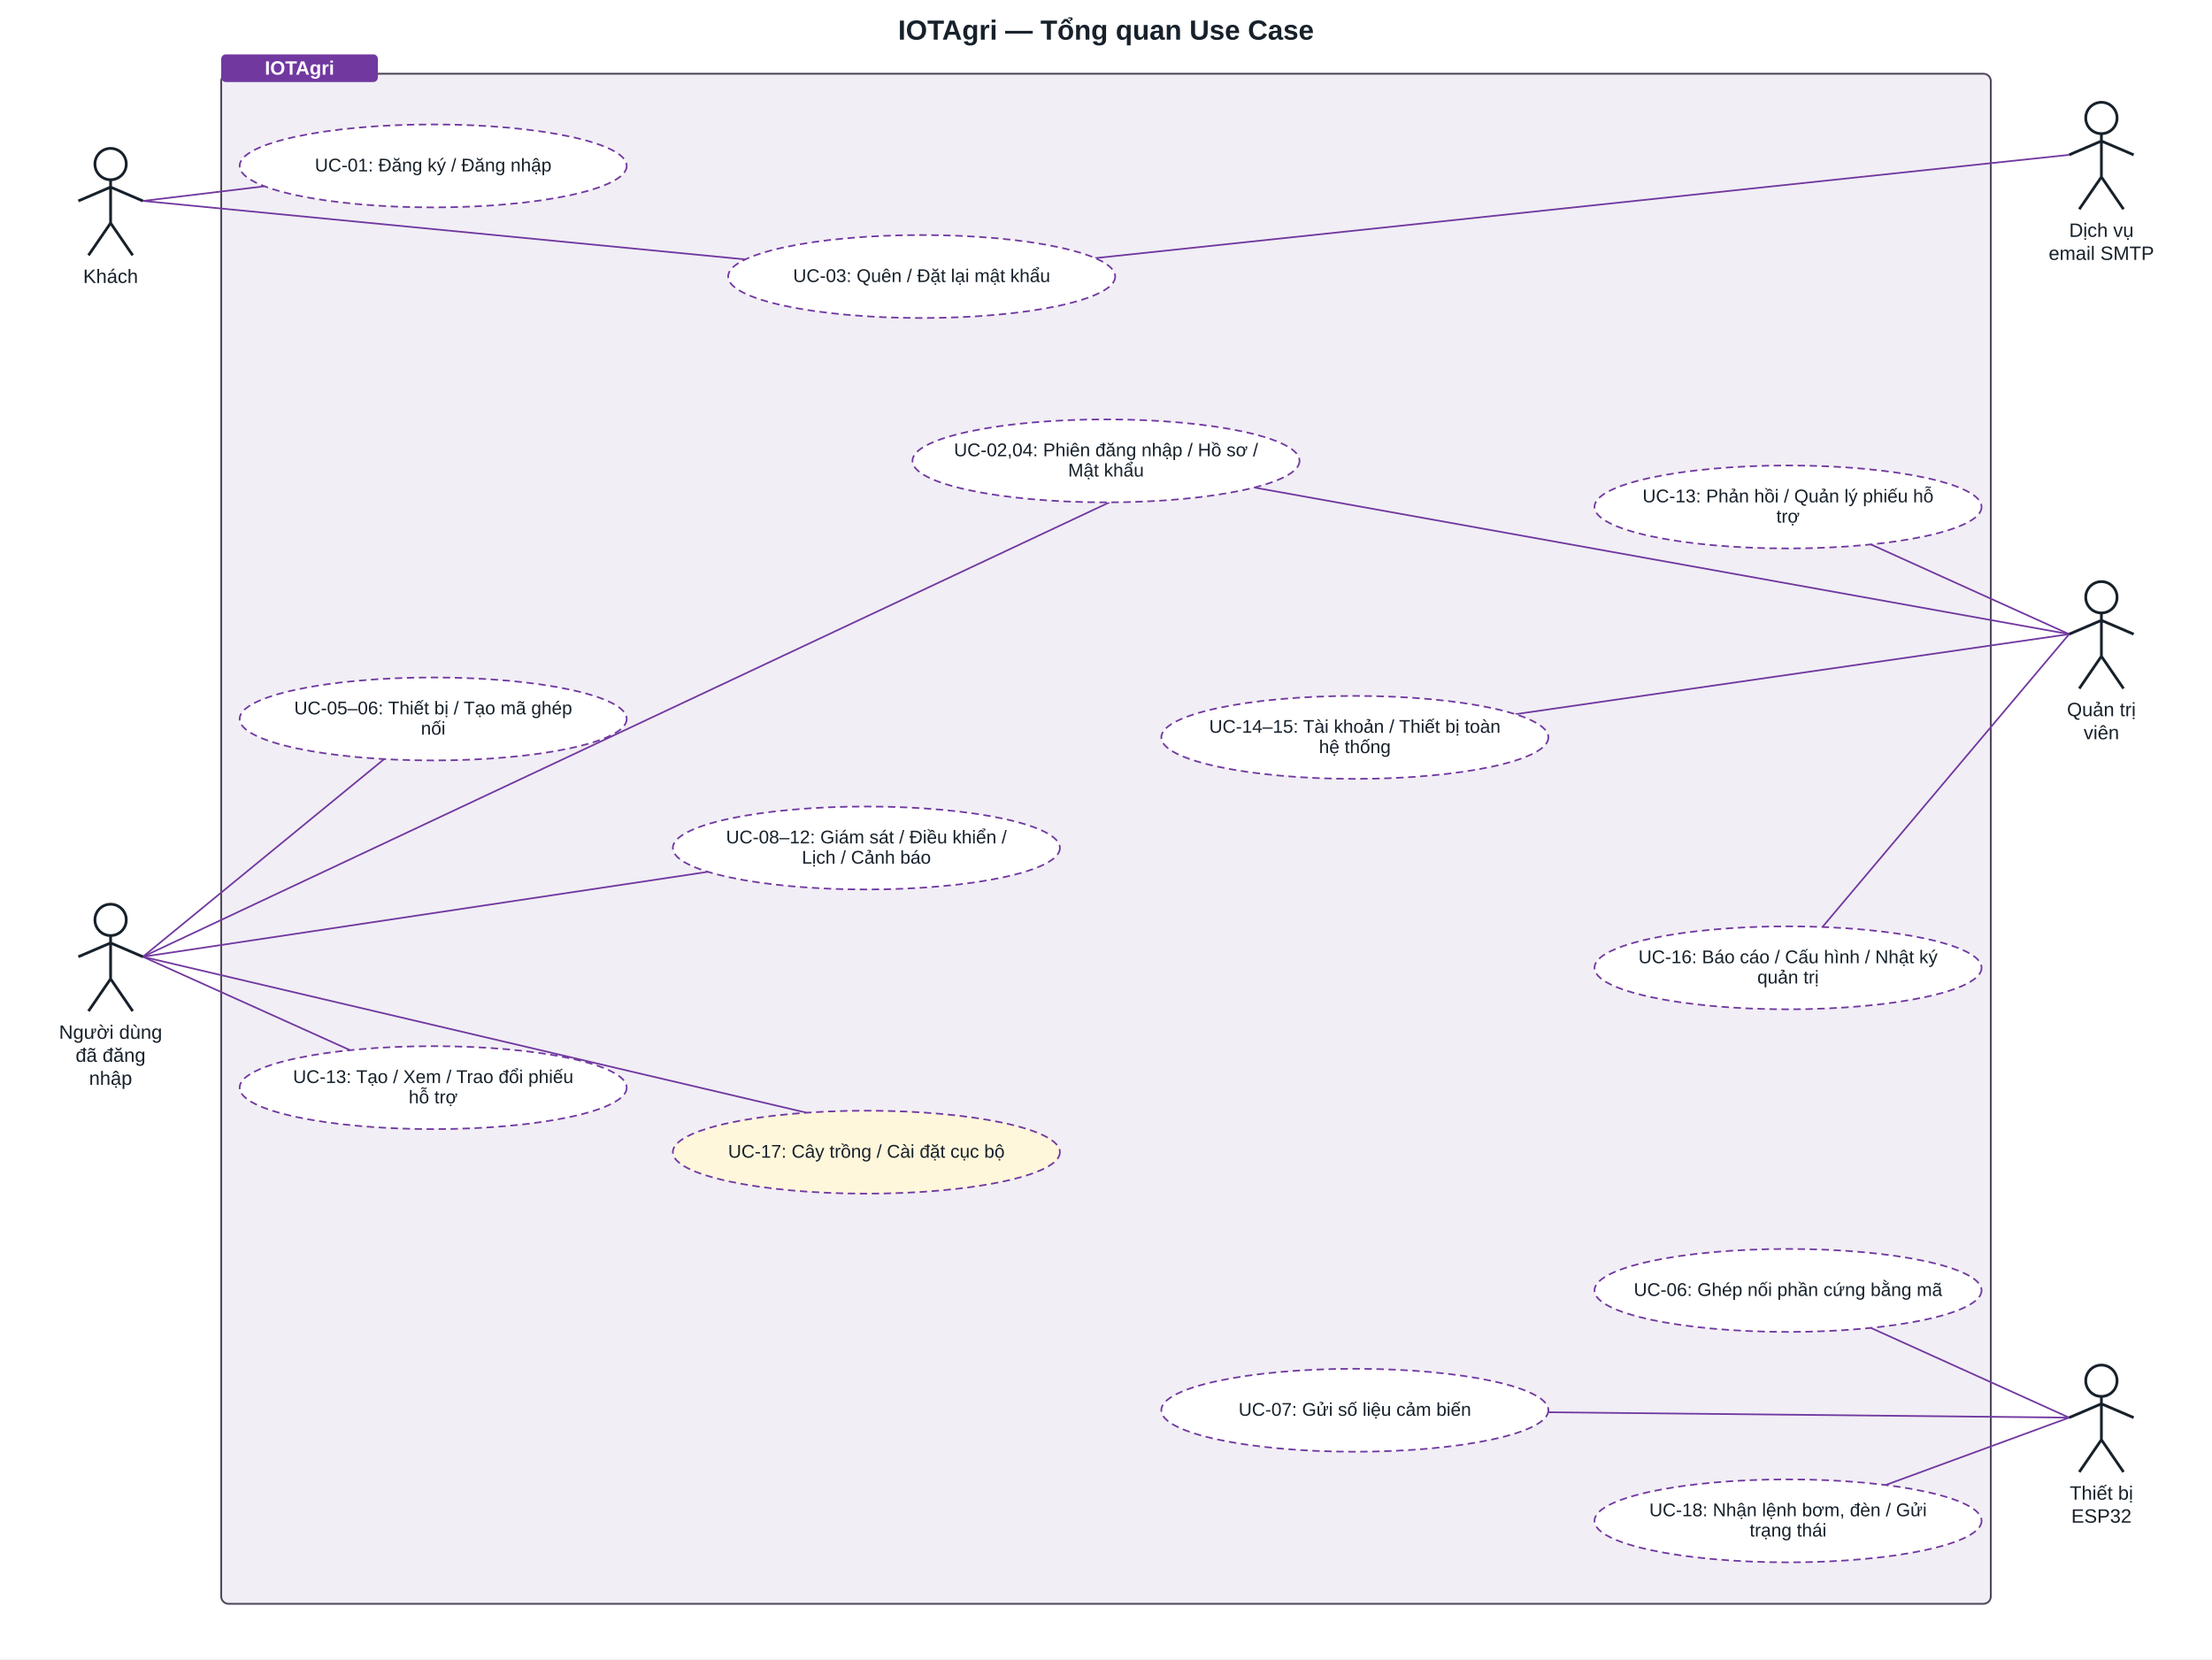
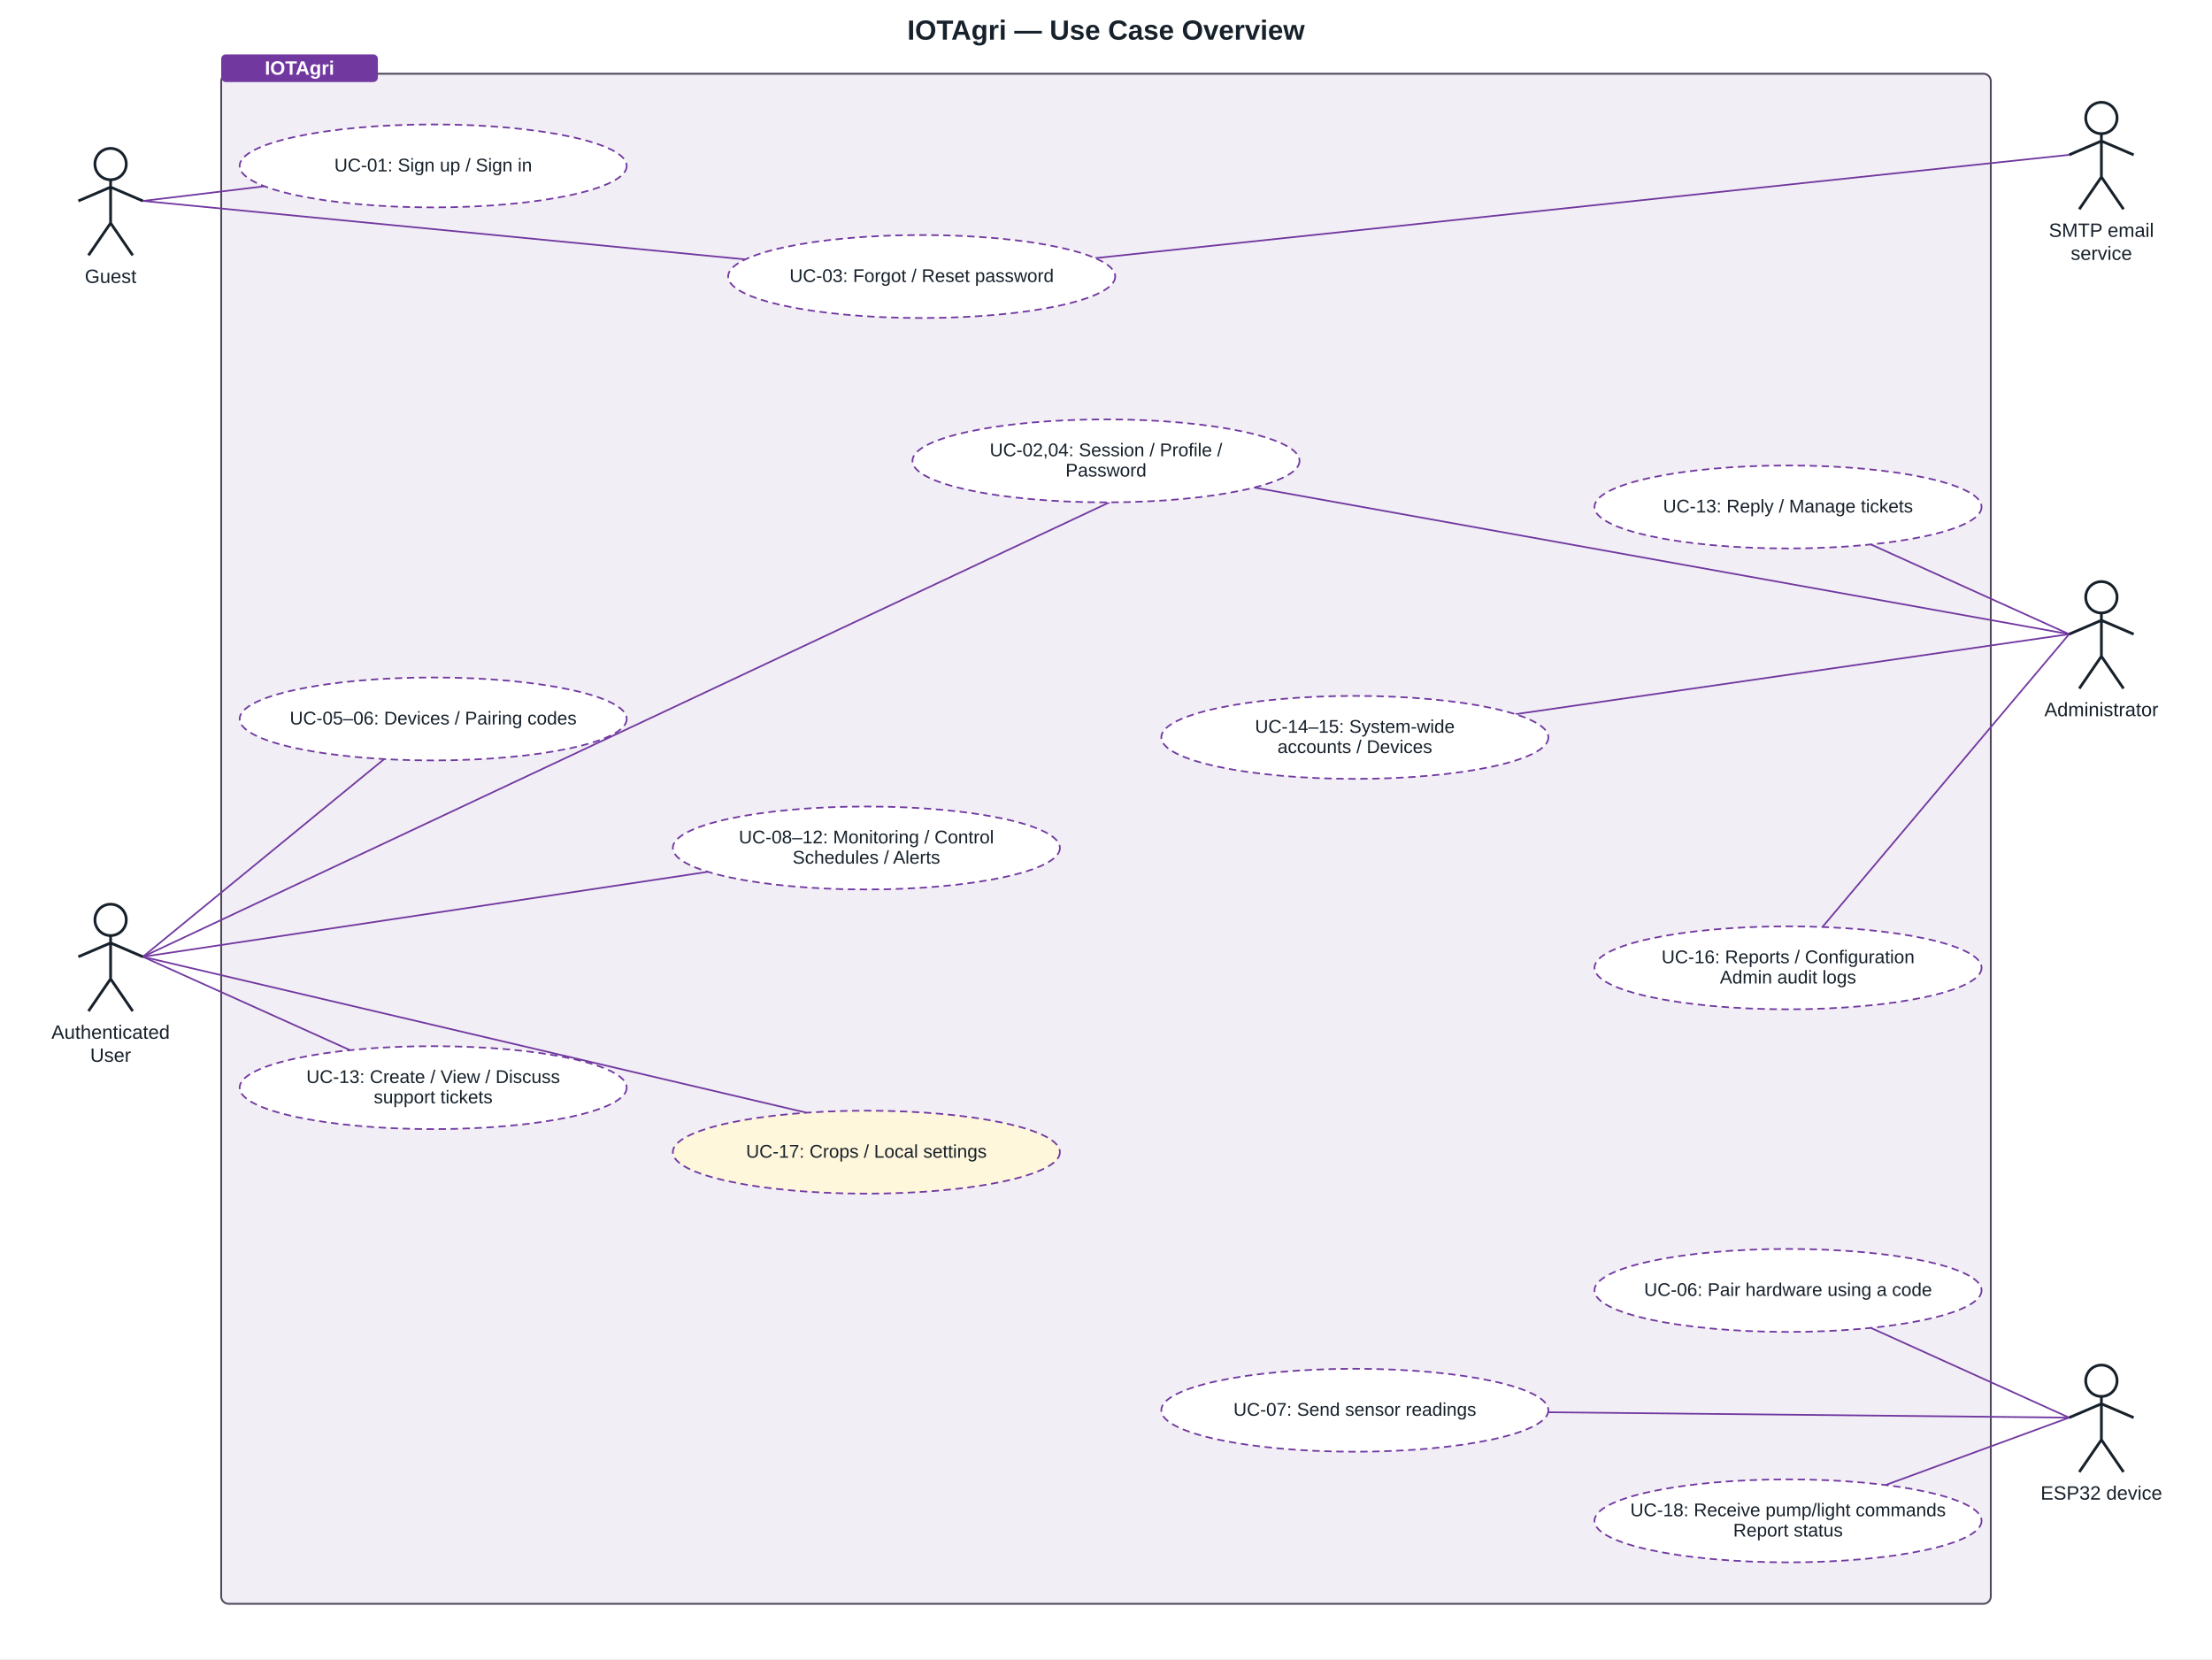
<svg xmlns="http://www.w3.org/2000/svg" width="2400" height="1800" viewBox="0 0 2400 1800" role="img" aria-labelledby="title desc">
  <rect width="100%" height="100%" fill="white" />
  <g font-family="Arial, sans-serif" fill="#17212b">
-     <text x="1200" y="43" text-anchor="middle" font-size="30" font-weight="bold">IOTAgri — Tổng quan Use Case</text>
+     <text x="1200" y="43" text-anchor="middle" font-size="30" font-weight="bold">IOTAgri — Use Case Overview</text>
    <rect data-system="IOTAgri" x="240" y="80" width="1920" height="1660" rx="8" fill="#f1eef5" stroke="#51485c" stroke-width="2" />
    <rect x="240" y="59" width="170" height="30" rx="5" fill="#7138a0" />
    <g fill="white">
      <text x="325" y="81" text-anchor="middle" font-size="21" font-weight="bold">IOTAgri</text>
    </g>
    <line data-actor="Guest" data-usecase="GuestUC1" x1="155" y1="218" x2="287.01" y2="202.08" stroke="#7138a0" stroke-width="1.8" />
    <line data-actor="Guest" data-usecase="GuestUC2" x1="155" y1="218" x2="808.70" y2="281.44" stroke="#7138a0" stroke-width="1.8" />
    <line data-actor="User" data-usecase="UserUC1" x1="155" y1="1038" x2="1203.67" y2="544.99" stroke="#7138a0" stroke-width="1.8" />
    <line data-actor="User" data-usecase="UserUC2" x1="155" y1="1038" x2="416.85" y2="823.53" stroke="#7138a0" stroke-width="1.8" />
    <line data-actor="User" data-usecase="UserUC3" x1="155" y1="1038" x2="768.08" y2="945.84" stroke="#7138a0" stroke-width="1.8" />
    <line data-actor="User" data-usecase="UserUC4" x1="155" y1="1038" x2="379.84" y2="1139.36" stroke="#7138a0" stroke-width="1.8" />
    <line data-actor="User" data-usecase="UserUC5" x1="155" y1="1038" x2="875.11" y2="1207.20" stroke="#7138a0" stroke-width="1.8" />
    <line data-actor="Admin" data-usecase="UserUC1" x1="2245" y1="688" x2="1360.83" y2="528.93" stroke="#7138a0" stroke-width="1.8" />
    <line data-actor="Admin" data-usecase="AdminUC2" x1="2245" y1="688" x2="2029.89" y2="590.67" stroke="#7138a0" stroke-width="1.8" />
    <line data-actor="Admin" data-usecase="AdminUC3" x1="2245" y1="688" x2="1644.11" y2="774.84" stroke="#7138a0" stroke-width="1.8" />
    <line data-actor="Admin" data-usecase="AdminUC4" x1="2245" y1="688" x2="1977.31" y2="1005.72" stroke="#7138a0" stroke-width="1.8" />
    <line data-actor="ESP" data-usecase="ESPUC1" x1="2245" y1="1538" x2="2029.89" y2="1440.67" stroke="#7138a0" stroke-width="1.8" />
    <line data-actor="ESP" data-usecase="ESPUC2" x1="2245" y1="1538" x2="1679.76" y2="1532.17" stroke="#7138a0" stroke-width="1.8" />
    <line data-actor="ESP" data-usecase="ESPUC3" x1="2245" y1="1538" x2="2045.84" y2="1611.13" stroke="#7138a0" stroke-width="1.8" />
    <line data-actor="SMTP" data-usecase="GuestUC2" x1="2245" y1="168" x2="1188.22" y2="280.04" stroke="#7138a0" stroke-width="1.8" />
    <g data-usecase="GuestUC1">
      <ellipse cx="470" cy="180" rx="210" ry="45" fill="#FFFFFF" stroke="#7138a0" stroke-width="1.8" stroke-dasharray="8 5" />
-       <text x="470" y="186.0" text-anchor="middle" font-size="20" font-weight="normal">UC-01: Đăng ký / Đăng nhập</text>
+       <text x="470" y="186.0" text-anchor="middle" font-size="20" font-weight="normal">UC-01: Sign up / Sign in</text>
    </g>
    <g data-usecase="GuestUC2">
      <ellipse cx="1000" cy="300" rx="210" ry="45" fill="#FFFFFF" stroke="#7138a0" stroke-width="1.8" stroke-dasharray="8 5" />
-       <text x="1000" y="306.0" text-anchor="middle" font-size="20" font-weight="normal">UC-03: Quên / Đặt lại mật khẩu</text>
+       <text x="1000" y="306.0" text-anchor="middle" font-size="20" font-weight="normal">UC-03: Forgot / Reset password</text>
    </g>
    <g data-usecase="UserUC1">
      <ellipse cx="1200" cy="500" rx="210" ry="45" fill="#FFFFFF" stroke="#7138a0" stroke-width="1.8" stroke-dasharray="8 5" />
-       <text x="1200" y="495.0" text-anchor="middle" font-size="20" font-weight="normal">UC-02,04: Phiên đăng nhập / Hồ sơ /</text>
-       <text x="1200" y="517.0" text-anchor="middle" font-size="20" font-weight="normal">Mật khẩu</text>
+       <text x="1200" y="495.0" text-anchor="middle" font-size="20" font-weight="normal">UC-02,04: Session / Profile /</text>
+       <text x="1200" y="517.0" text-anchor="middle" font-size="20" font-weight="normal">Password</text>
    </g>
    <g data-usecase="UserUC2">
      <ellipse cx="470" cy="780" rx="210" ry="45" fill="#FFFFFF" stroke="#7138a0" stroke-width="1.8" stroke-dasharray="8 5" />
-       <text x="470" y="775.0" text-anchor="middle" font-size="20" font-weight="normal">UC-05–06: Thiết bị / Tạo mã ghép</text>
-       <text x="470" y="797.0" text-anchor="middle" font-size="20" font-weight="normal">nối</text>
+       <text x="470" y="786.0" text-anchor="middle" font-size="20" font-weight="normal">UC-05–06: Devices / Pairing codes</text>
    </g>
    <g data-usecase="UserUC3">
      <ellipse cx="940" cy="920" rx="210" ry="45" fill="#FFFFFF" stroke="#7138a0" stroke-width="1.8" stroke-dasharray="8 5" />
-       <text x="940" y="915.0" text-anchor="middle" font-size="20" font-weight="normal">UC-08–12: Giám sát / Điều khiển /</text>
-       <text x="940" y="937.0" text-anchor="middle" font-size="20" font-weight="normal">Lịch / Cảnh báo</text>
+       <text x="940" y="915.0" text-anchor="middle" font-size="20" font-weight="normal">UC-08–12: Monitoring / Control</text>
+       <text x="940" y="937.0" text-anchor="middle" font-size="20" font-weight="normal">Schedules / Alerts</text>
    </g>
    <g data-usecase="UserUC4">
      <ellipse cx="470" cy="1180" rx="210" ry="45" fill="#FFFFFF" stroke="#7138a0" stroke-width="1.8" stroke-dasharray="8 5" />
-       <text x="470" y="1175.0" text-anchor="middle" font-size="20" font-weight="normal">UC-13: Tạo / Xem / Trao đổi phiếu</text>
-       <text x="470" y="1197.0" text-anchor="middle" font-size="20" font-weight="normal">hỗ trợ</text>
+       <text x="470" y="1175.0" text-anchor="middle" font-size="20" font-weight="normal">UC-13: Create / View / Discuss</text>
+       <text x="470" y="1197.0" text-anchor="middle" font-size="20" font-weight="normal">support tickets</text>
    </g>
    <g data-usecase="UserUC5">
      <ellipse cx="940" cy="1250" rx="210" ry="45" fill="#FFF7DB" stroke="#7138a0" stroke-width="1.8" stroke-dasharray="8 5" />
-       <text x="940" y="1256.0" text-anchor="middle" font-size="20" font-weight="normal">UC-17: Cây trồng / Cài đặt cục bộ</text>
+       <text x="940" y="1256.0" text-anchor="middle" font-size="20" font-weight="normal">UC-17: Crops / Local settings</text>
    </g>
    <g data-usecase="AdminUC2">
      <ellipse cx="1940" cy="550" rx="210" ry="45" fill="#FFFFFF" stroke="#7138a0" stroke-width="1.8" stroke-dasharray="8 5" />
-       <text x="1940" y="545.0" text-anchor="middle" font-size="20" font-weight="normal">UC-13: Phản hồi / Quản lý phiếu hỗ</text>
-       <text x="1940" y="567.0" text-anchor="middle" font-size="20" font-weight="normal">trợ</text>
+       <text x="1940" y="556.0" text-anchor="middle" font-size="20" font-weight="normal">UC-13: Reply / Manage tickets</text>
    </g>
    <g data-usecase="AdminUC3">
      <ellipse cx="1470" cy="800" rx="210" ry="45" fill="#FFFFFF" stroke="#7138a0" stroke-width="1.8" stroke-dasharray="8 5" />
-       <text x="1470" y="795.0" text-anchor="middle" font-size="20" font-weight="normal">UC-14–15: Tài khoản / Thiết bị toàn</text>
-       <text x="1470" y="817.0" text-anchor="middle" font-size="20" font-weight="normal">hệ thống</text>
+       <text x="1470" y="795.0" text-anchor="middle" font-size="20" font-weight="normal">UC-14–15: System-wide</text>
+       <text x="1470" y="817.0" text-anchor="middle" font-size="20" font-weight="normal">accounts / Devices</text>
    </g>
    <g data-usecase="AdminUC4">
      <ellipse cx="1940" cy="1050" rx="210" ry="45" fill="#FFFFFF" stroke="#7138a0" stroke-width="1.8" stroke-dasharray="8 5" />
-       <text x="1940" y="1045.0" text-anchor="middle" font-size="20" font-weight="normal">UC-16: Báo cáo / Cấu hình / Nhật ký</text>
-       <text x="1940" y="1067.0" text-anchor="middle" font-size="20" font-weight="normal">quản trị</text>
+       <text x="1940" y="1045.0" text-anchor="middle" font-size="20" font-weight="normal">UC-16: Reports / Configuration</text>
+       <text x="1940" y="1067.0" text-anchor="middle" font-size="20" font-weight="normal">Admin audit logs</text>
    </g>
    <g data-usecase="ESPUC1">
      <ellipse cx="1940" cy="1400" rx="210" ry="45" fill="#FFFFFF" stroke="#7138a0" stroke-width="1.8" stroke-dasharray="8 5" />
-       <text x="1940" y="1406.0" text-anchor="middle" font-size="20" font-weight="normal">UC-06: Ghép nối phần cứng bằng mã</text>
+       <text x="1940" y="1406.0" text-anchor="middle" font-size="20" font-weight="normal">UC-06: Pair hardware using a code</text>
    </g>
    <g data-usecase="ESPUC2">
      <ellipse cx="1470" cy="1530" rx="210" ry="45" fill="#FFFFFF" stroke="#7138a0" stroke-width="1.8" stroke-dasharray="8 5" />
-       <text x="1470" y="1536.0" text-anchor="middle" font-size="20" font-weight="normal">UC-07: Gửi số liệu cảm biến</text>
+       <text x="1470" y="1536.0" text-anchor="middle" font-size="20" font-weight="normal">UC-07: Send sensor readings</text>
    </g>
    <g data-usecase="ESPUC3">
      <ellipse cx="1940" cy="1650" rx="210" ry="45" fill="#FFFFFF" stroke="#7138a0" stroke-width="1.8" stroke-dasharray="8 5" />
-       <text x="1940" y="1645.0" text-anchor="middle" font-size="20" font-weight="normal">UC-18: Nhận lệnh bơm, đèn / Gửi</text>
-       <text x="1940" y="1667.0" text-anchor="middle" font-size="20" font-weight="normal">trạng thái</text>
+       <text x="1940" y="1645.0" text-anchor="middle" font-size="20" font-weight="normal">UC-18: Receive pump/light commands</text>
+       <text x="1940" y="1667.0" text-anchor="middle" font-size="20" font-weight="normal">Report status</text>
    </g>
    <g data-actor="Guest">
      <g fill="none" stroke="#17212b" stroke-width="3">
        <circle cx="120" cy="178" r="17" />
        <path d="M120 195 V242 M85 218 L120 203 L155 218 M120 242 L96 277 M120 242 L144 277" />
      </g>
-       <text x="120" y="307" text-anchor="middle" font-size="21" font-weight="normal">Khách</text>
+       <text x="120" y="307" text-anchor="middle" font-size="21" font-weight="normal">Guest</text>
    </g>
    <g data-actor="User">
      <g fill="none" stroke="#17212b" stroke-width="3">
        <circle cx="120" cy="998" r="17" />
        <path d="M120 1015 V1062 M85 1038 L120 1023 L155 1038 M120 1062 L96 1097 M120 1062 L144 1097" />
      </g>
-       <text x="120" y="1127" text-anchor="middle" font-size="21" font-weight="normal">Người dùng</text>
-       <text x="120" y="1152" text-anchor="middle" font-size="21" font-weight="normal">đã đăng</text>
-       <text x="120" y="1177" text-anchor="middle" font-size="21" font-weight="normal">nhập</text>
+       <text x="120" y="1127" text-anchor="middle" font-size="21" font-weight="normal">Authenticated</text>
+       <text x="120" y="1152" text-anchor="middle" font-size="21" font-weight="normal">User</text>
    </g>
    <g data-actor="Admin">
      <g fill="none" stroke="#17212b" stroke-width="3">
        <circle cx="2280" cy="648" r="17" />
        <path d="M2280 665 V712 M2245 688 L2280 673 L2315 688 M2280 712 L2256 747 M2280 712 L2304 747" />
      </g>
-       <text x="2280" y="777" text-anchor="middle" font-size="21" font-weight="normal">Quản trị</text>
-       <text x="2280" y="802" text-anchor="middle" font-size="21" font-weight="normal">viên</text>
+       <text x="2280" y="777" text-anchor="middle" font-size="21" font-weight="normal">Administrator</text>
    </g>
    <g data-actor="ESP">
      <g fill="none" stroke="#17212b" stroke-width="3">
        <circle cx="2280" cy="1498" r="17" />
        <path d="M2280 1515 V1562 M2245 1538 L2280 1523 L2315 1538 M2280 1562 L2256 1597 M2280 1562 L2304 1597" />
      </g>
-       <text x="2280" y="1627" text-anchor="middle" font-size="21" font-weight="normal">Thiết bị</text>
-       <text x="2280" y="1652" text-anchor="middle" font-size="21" font-weight="normal">ESP32</text>
+       <text x="2280" y="1627" text-anchor="middle" font-size="21" font-weight="normal">ESP32 device</text>
    </g>
    <g data-actor="SMTP">
      <g fill="none" stroke="#17212b" stroke-width="3">
        <circle cx="2280" cy="128" r="17" />
        <path d="M2280 145 V192 M2245 168 L2280 153 L2315 168 M2280 192 L2256 227 M2280 192 L2304 227" />
      </g>
-       <text x="2280" y="257" text-anchor="middle" font-size="21" font-weight="normal">Dịch vụ</text>
-       <text x="2280" y="282" text-anchor="middle" font-size="21" font-weight="normal">email SMTP</text>
+       <text x="2280" y="257" text-anchor="middle" font-size="21" font-weight="normal">SMTP email</text>
+       <text x="2280" y="282" text-anchor="middle" font-size="21" font-weight="normal">service</text>
    </g>
  </g>
</svg>
